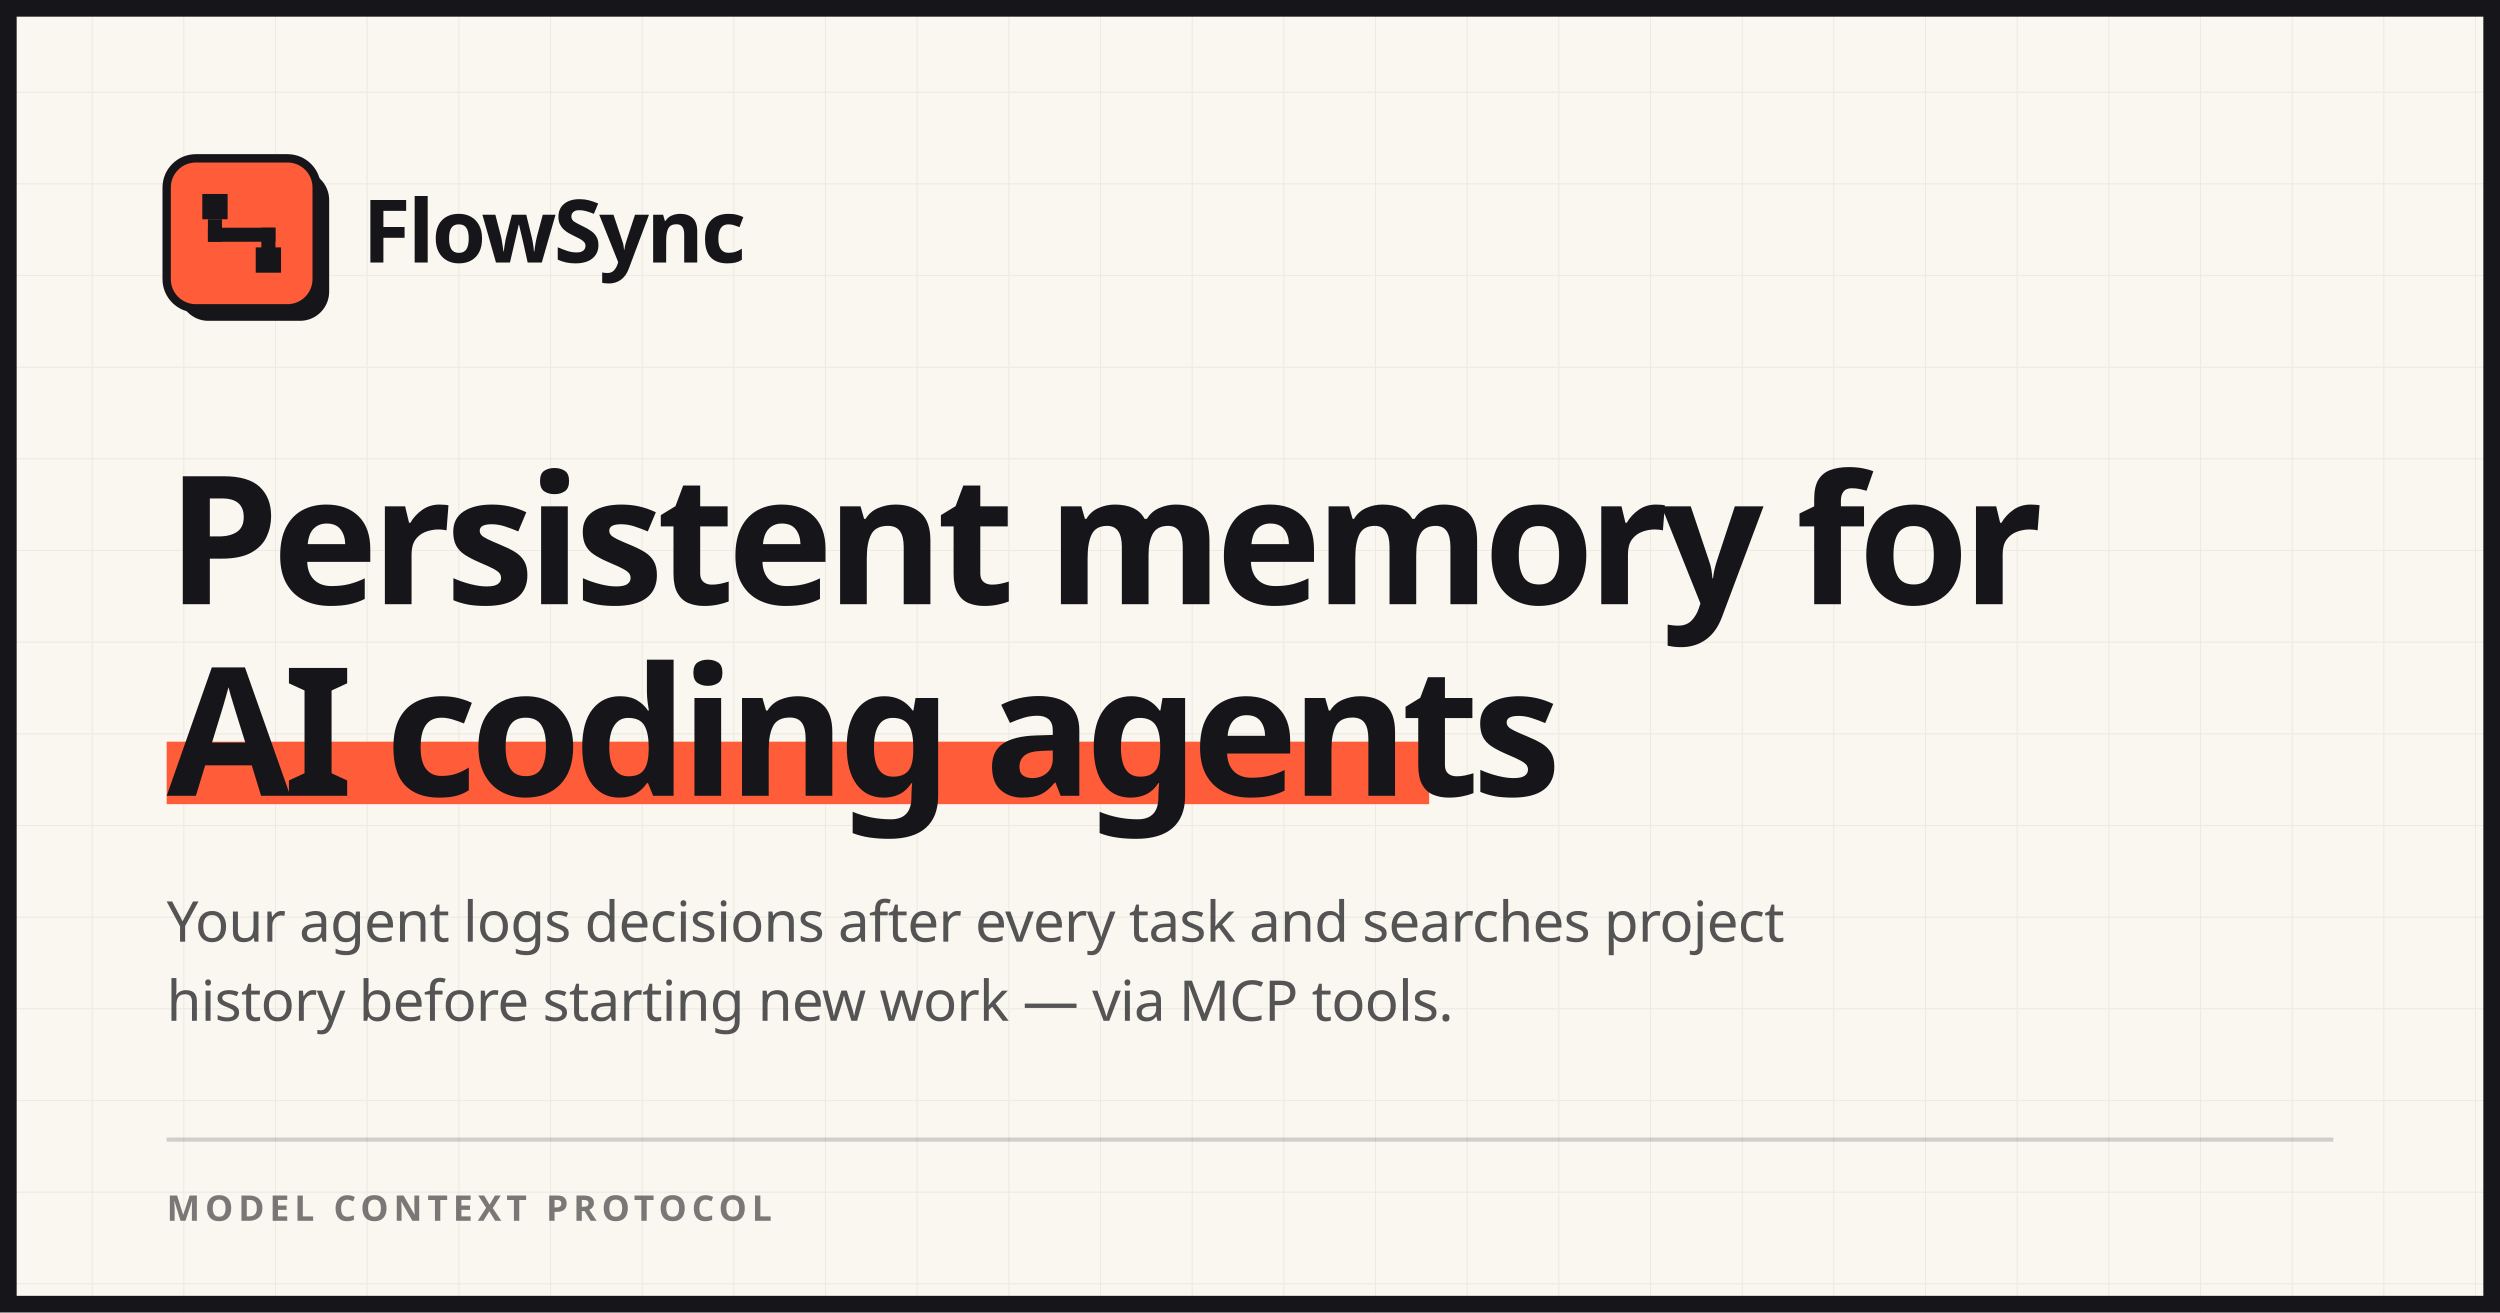
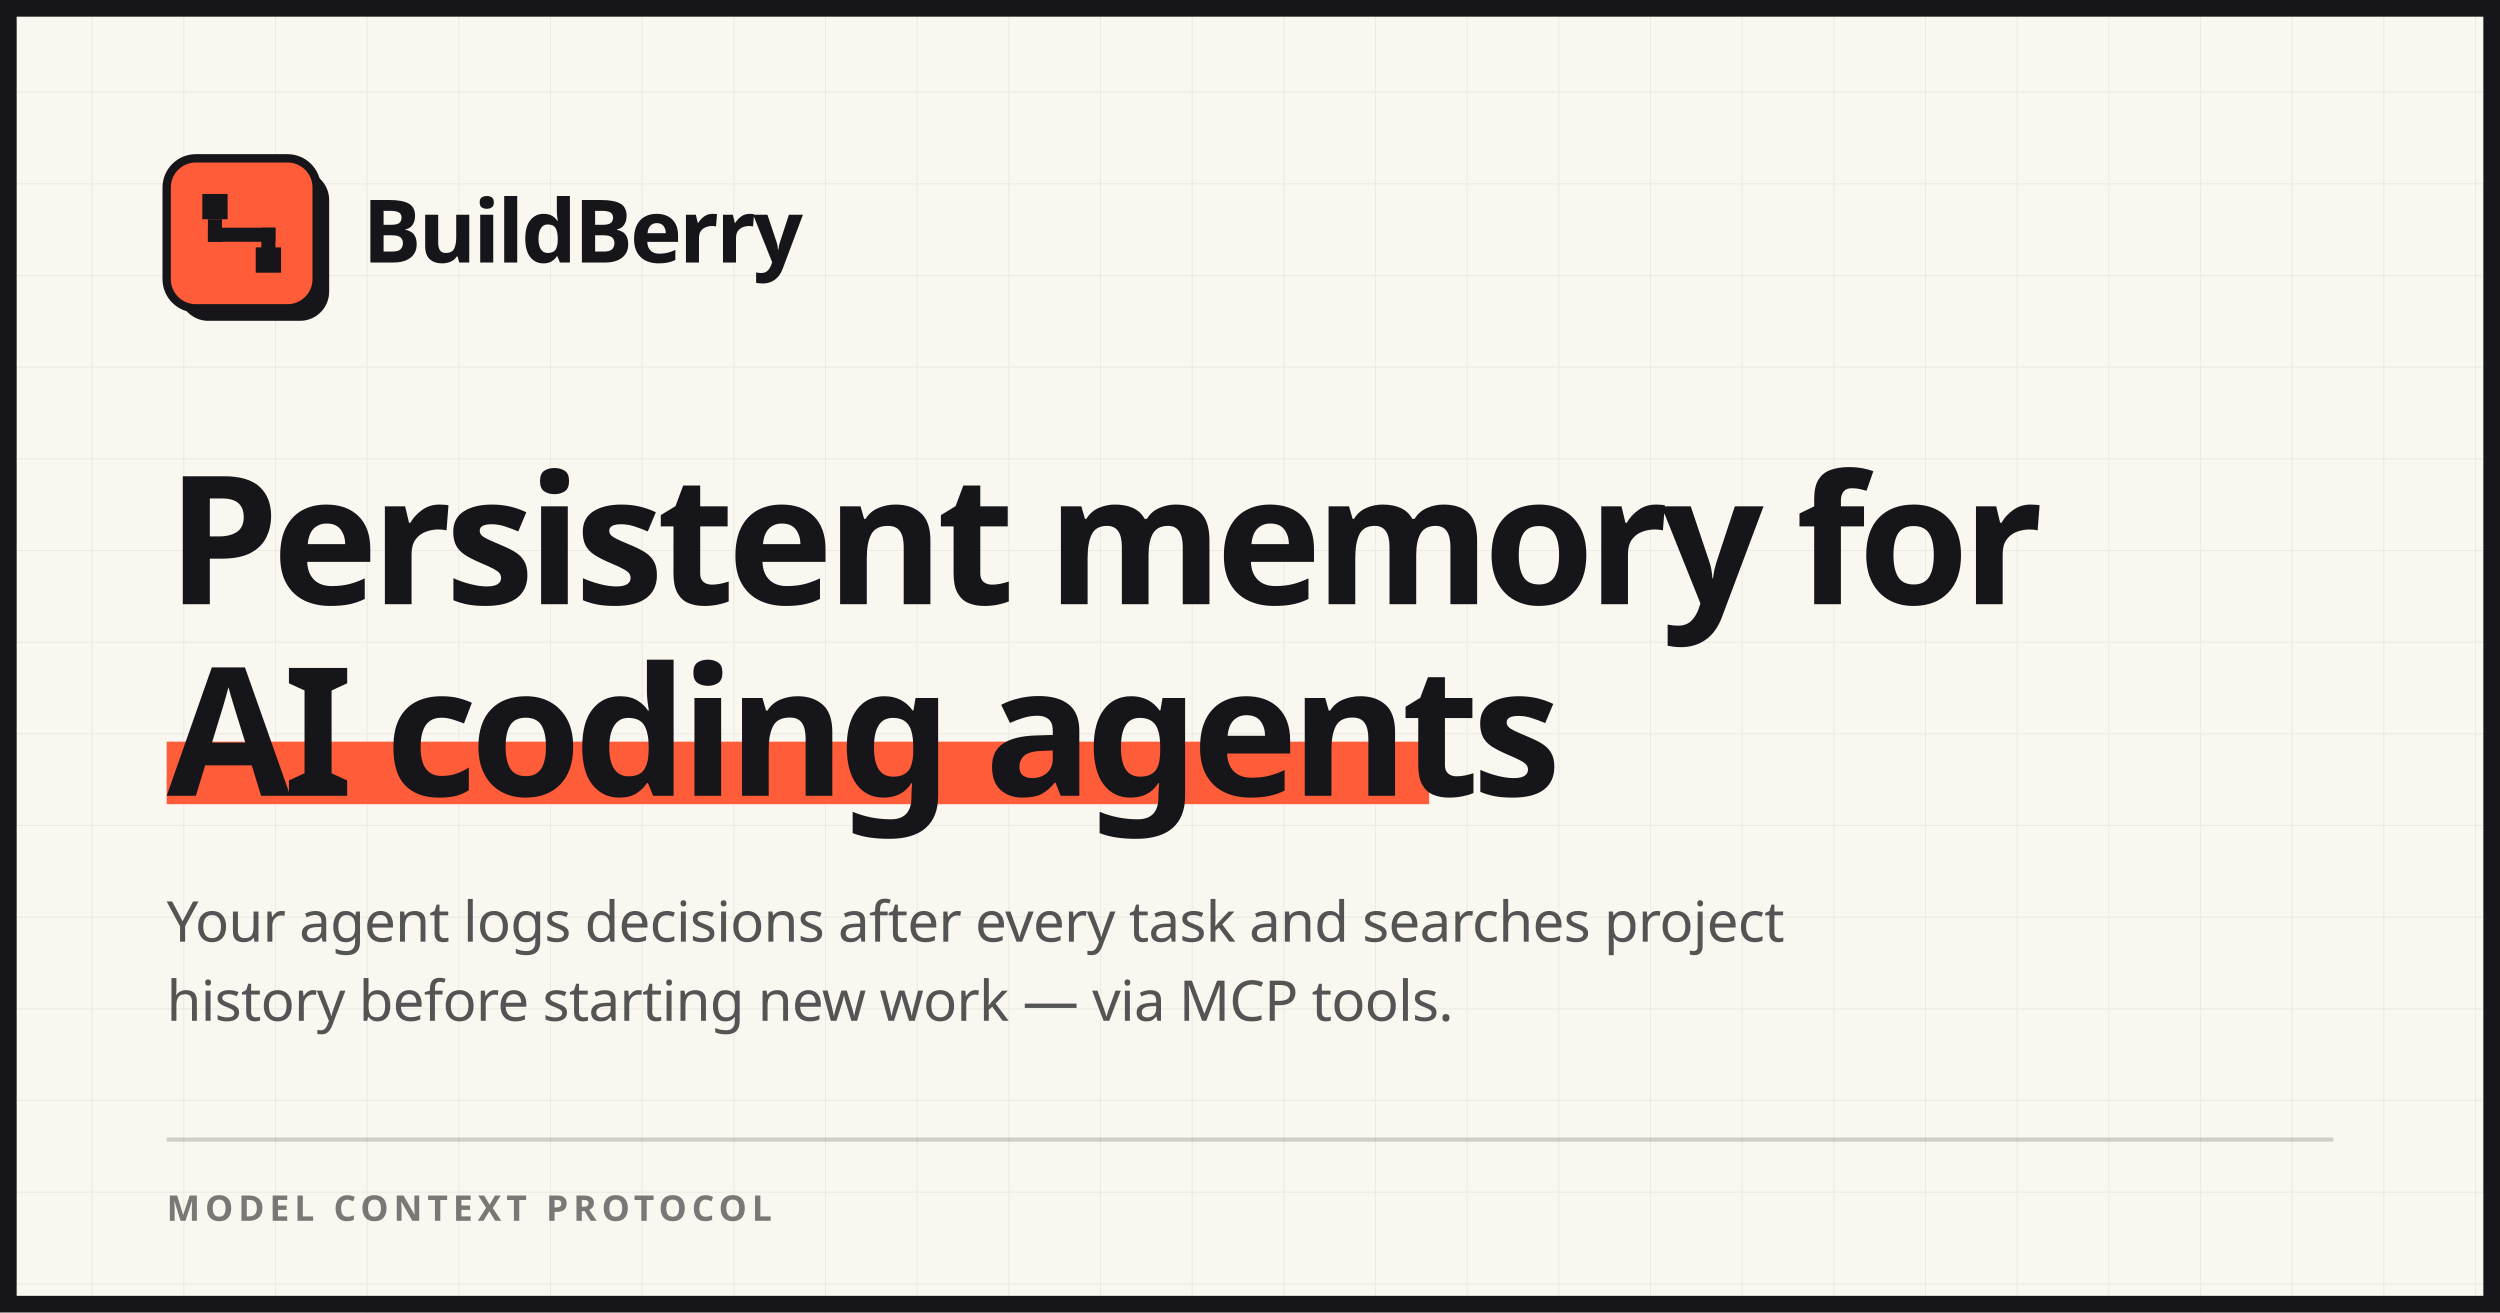
<svg xmlns="http://www.w3.org/2000/svg" viewBox="0 0 1200 630" width="1200" height="630">
  <defs>
    <pattern id="grid" width="44" height="44" patternUnits="userSpaceOnUse">
      <path d="M44 0H0V44" fill="none" stroke="#16161A" stroke-opacity="0.055" stroke-width="1" />
    </pattern>
  </defs>
  <rect width="1200" height="630" fill="#FAF7F0" />
  <rect width="1200" height="630" fill="url(#grid)" />
  <g transform="translate(80 76)">
    <rect x="6" y="6" width="72" height="72" rx="14" fill="#16161A" />
    <rect x="0" y="0" width="72" height="72" rx="14" fill="#FF5C39" stroke="#16161A" stroke-width="4" />
    <g fill="#16161A" transform="translate(14.4 14.4) scale(1.35)">
      <rect x="2" y="2" width="9" height="9" />
      <rect x="4" y="11" width="5" height="8" />
      <rect x="4" y="14" width="24" height="5" />
      <rect x="23" y="14" width="5" height="8" />
      <rect x="21" y="21" width="9" height="9" />
    </g>
-     <text x="94" y="50" font-family="Archivo" font-weight="800" font-size="42" letter-spacing="-1.3" fill="#16161A">FlowSync</text>
+     <text x="94" y="50" font-family="Archivo" font-weight="800" font-size="42" letter-spacing="-1.3" fill="#16161A">BuildBerry</text>
  </g>
  <rect x="80" y="356" width="606" height="30" fill="#FF5C39" />
  <text font-family="Archivo" font-weight="800" font-size="86" letter-spacing="-3.4" fill="#16161A">
    <tspan x="80" y="290">Persistent memory for</tspan>
    <tspan x="80" y="382">AI coding agents</tspan>
  </text>
  <text x="80" y="452" font-family="Archivo" font-weight="400" font-size="27" letter-spacing="-0.3" fill="#16161A" fill-opacity="0.72">
    Your agent logs decisions after every task and searches project
  </text>
  <text x="80" y="490" font-family="Archivo" font-weight="400" font-size="27" letter-spacing="-0.3" fill="#16161A" fill-opacity="0.72">
    history before starting new work — via MCP tools.
  </text>
  <rect x="80" y="546" width="1040" height="2" fill="#16161A" opacity="0.18" />
  <text x="80" y="586" font-family="Archivo" font-weight="800" font-size="17" letter-spacing="2.4" fill="#16161A" fill-opacity="0.56">MODEL CONTEXT PROTOCOL</text>
  <rect x="4" y="4" width="1192" height="622" fill="none" stroke="#16161A" stroke-width="8" />
</svg>
